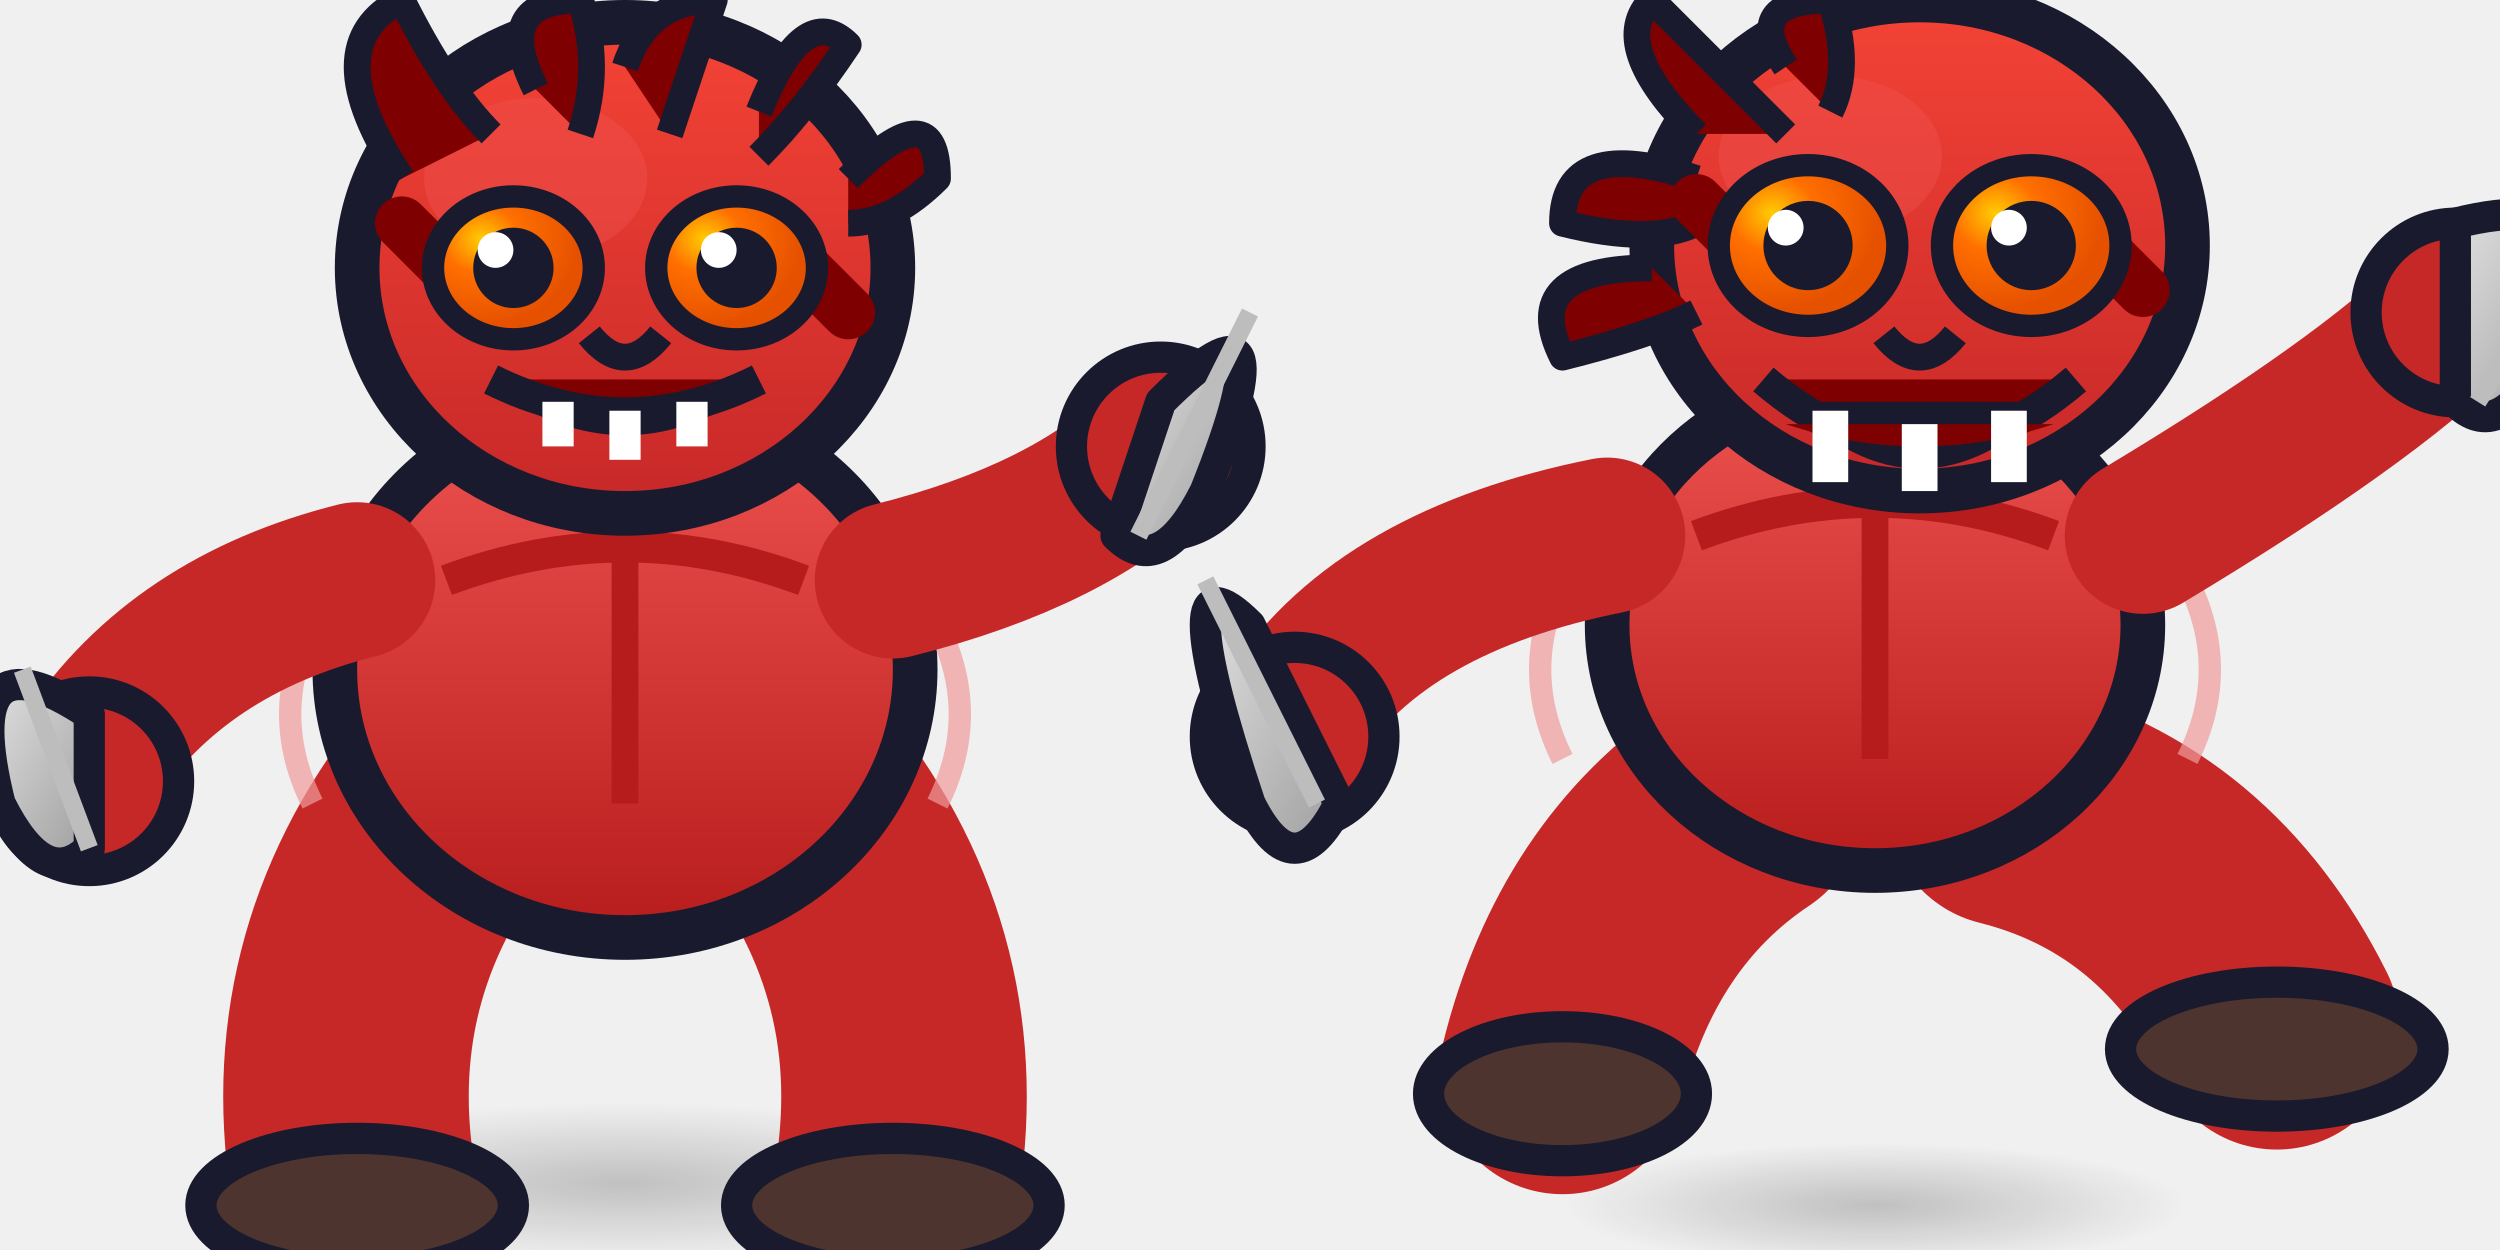
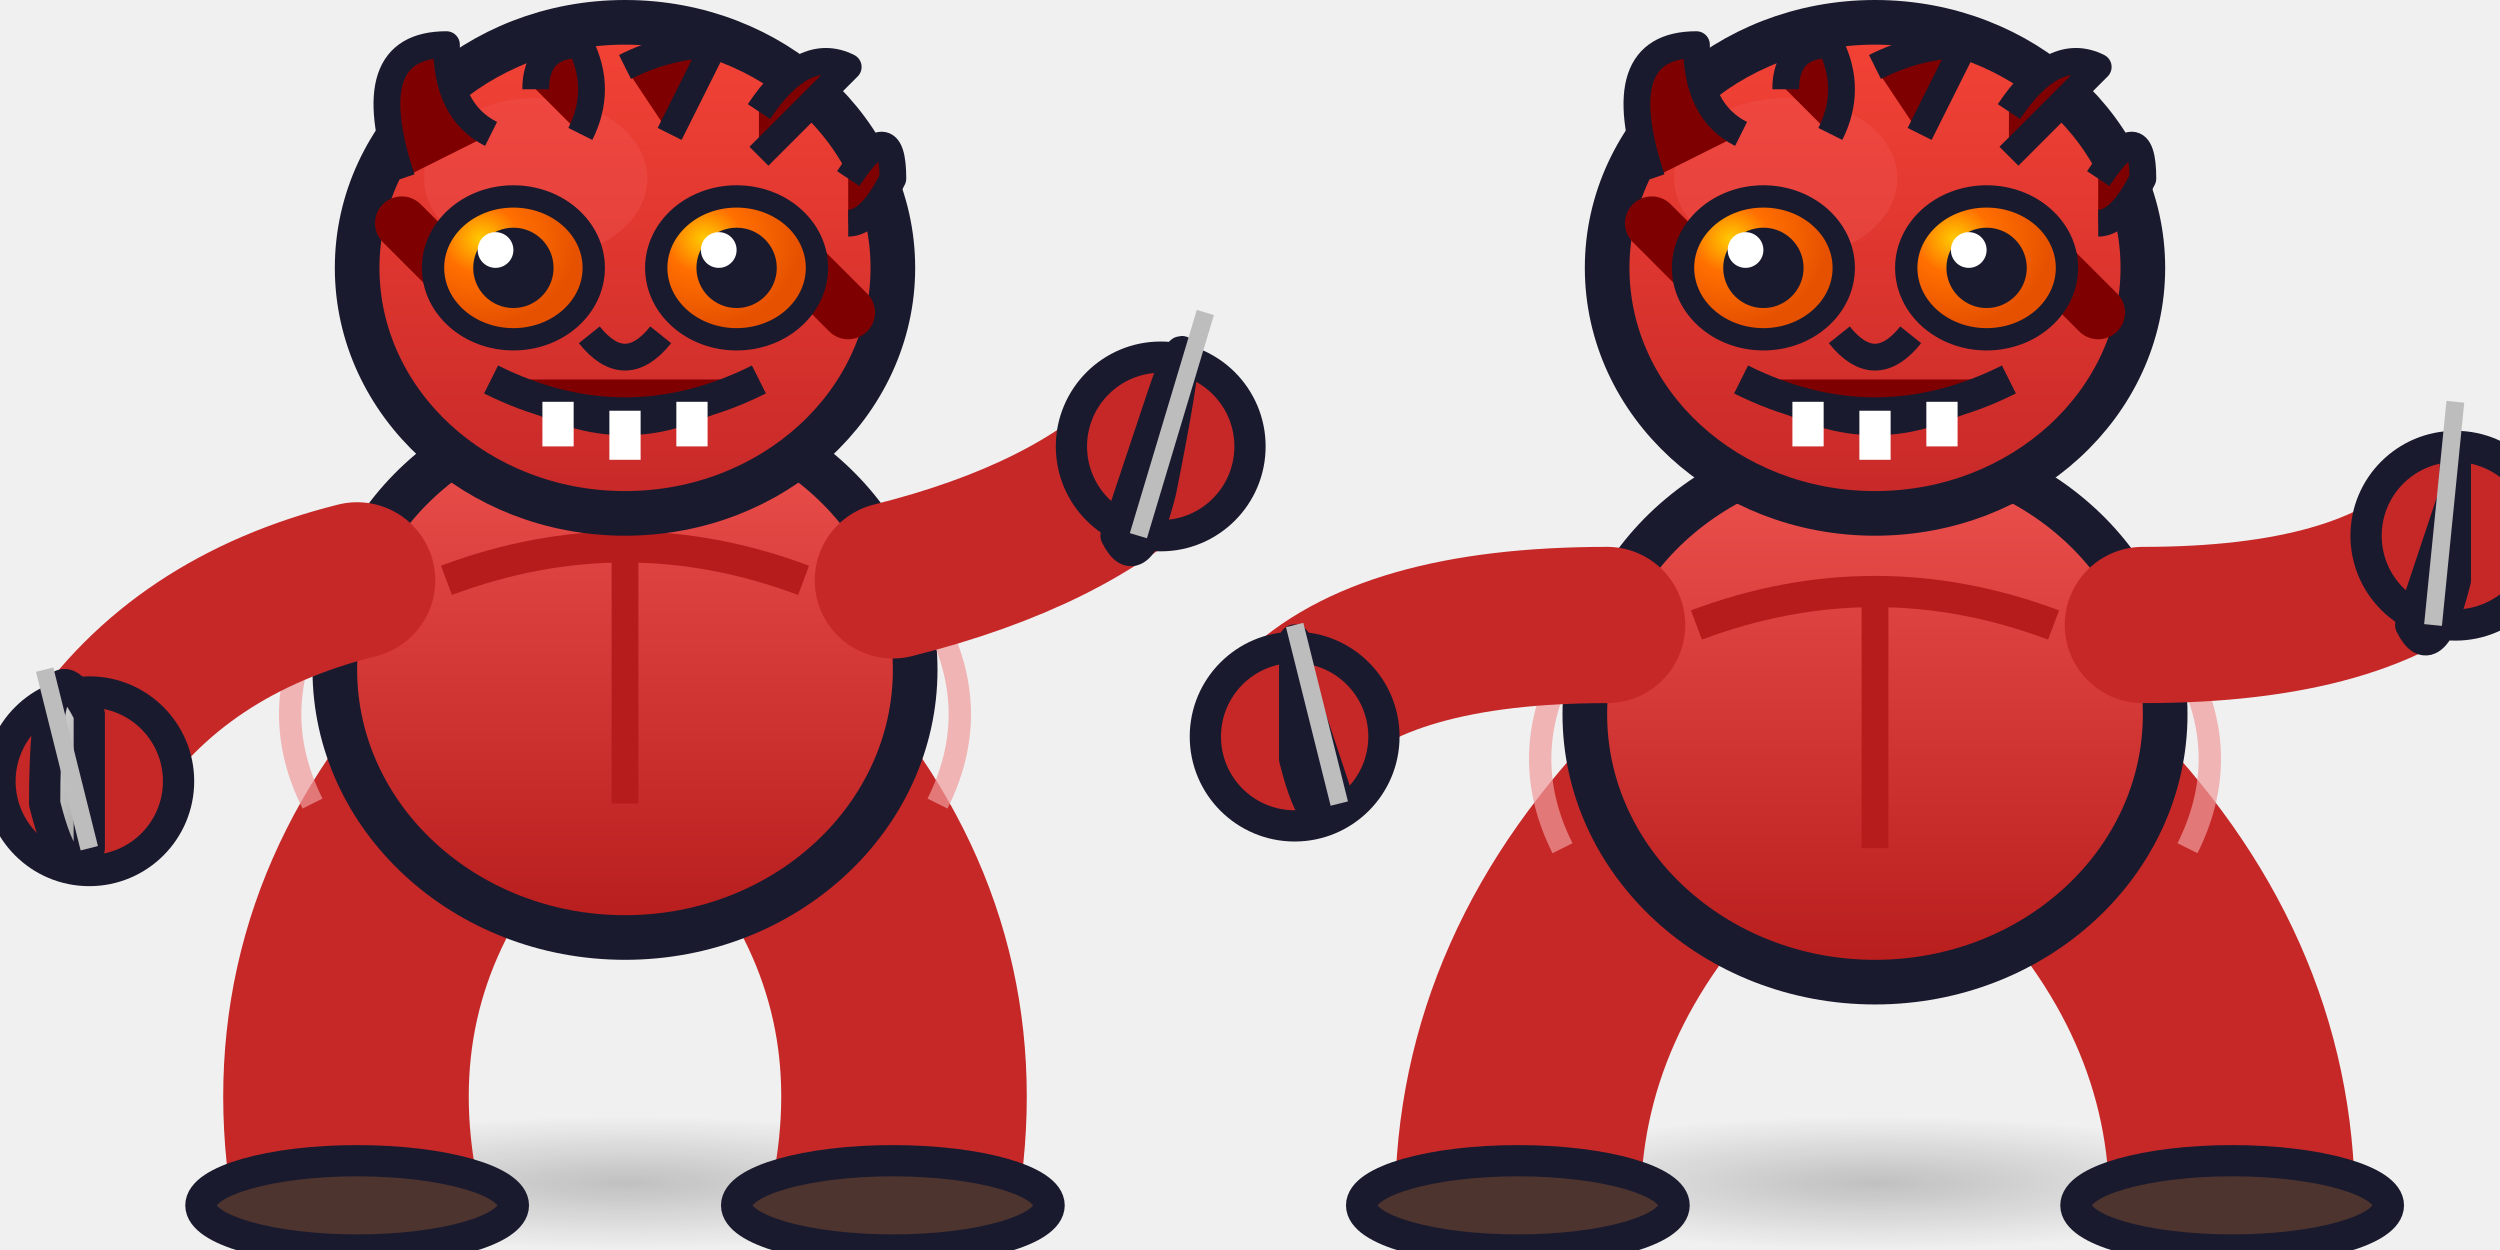
- <svg xmlns="http://www.w3.org/2000/svg" viewBox="0 0 56 28" width="56" height="28" shape-rendering="geometricPrecision">
+ <svg xmlns="http://www.w3.org/2000/svg" viewBox="0 0 56 28" width="224" height="112" shape-rendering="geometricPrecision">
  <defs>
    <linearGradient id="bsrk-body" x1="0" y1="0" x2="0" y2="1">
      <stop offset="0%" stop-color="#ef5350" />
      <stop offset="100%" stop-color="#b71c1c" />
    </linearGradient>
    <linearGradient id="bsrk-head" x1="0" y1="0" x2="0" y2="1">
      <stop offset="0%" stop-color="#f44336" />
      <stop offset="100%" stop-color="#c62828" />
    </linearGradient>
    <linearGradient id="bsrk-blade" x1="0" y1="0" x2="1" y2="1">
      <stop offset="0%" stop-color="#e0e0e0" />
      <stop offset="100%" stop-color="#9e9e9e" />
    </linearGradient>
    <radialGradient id="bsrk-eye" cx="30%" cy="30%" r="60%">
      <stop offset="0%" stop-color="#ffcc02" />
      <stop offset="40%" stop-color="#ff6f00" />
      <stop offset="100%" stop-color="#e65100" />
    </radialGradient>
    <radialGradient id="bsrk-shadow" cx="50%" cy="50%" r="50%">
      <stop offset="0%" stop-color="#000000" stop-opacity="0.2" />
      <stop offset="100%" stop-color="#000000" stop-opacity="0" />
    </radialGradient>
  </defs>
  <g stroke="#1a1a2e" stroke-linejoin="round">
-     <ellipse cx="14" cy="26.5" rx="9" ry="1.8" fill="url(#bsrk-shadow)" stroke="none" />
+     <ellipse cx="14" cy="26.5" rx="9" ry="1.5" fill="url(#bsrk-shadow)" stroke="none" />
    <path d="M10,18 Q7,22 8,27" stroke="#c62828" stroke-width="5.5" fill="none" stroke-linecap="round" />
-     <ellipse cx="8" cy="27" rx="3.5" ry="1.5" fill="#4e342e" stroke-width="0.7" />
+     <ellipse cx="8" cy="27" rx="3.5" ry="1" fill="#4e342e" stroke-width="0.7" />
    <path d="M18,18 Q21,22 20,27" stroke="#c62828" stroke-width="5.5" fill="none" stroke-linecap="round" />
-     <ellipse cx="20" cy="27" rx="3.5" ry="1.5" fill="#4e342e" stroke-width="0.7" />
+     <ellipse cx="20" cy="27" rx="3.5" ry="1" fill="#4e342e" stroke-width="0.7" />
    <ellipse cx="14" cy="15" rx="6.5" ry="6" fill="url(#bsrk-body)" stroke-width="1" />
    <path d="M10,13 Q14,11.5 18,13" fill="none" stroke="#b71c1c" stroke-width="0.7" />
    <line x1="14" y1="12" x2="14" y2="18" stroke="#b71c1c" stroke-width="0.6" />
    <path d="M7,14 Q6,16 7,18" fill="none" stroke="#ef9a9a" stroke-width="0.5" opacity="0.7" />
    <path d="M21,14 Q22,16 21,18" fill="none" stroke="#ef9a9a" stroke-width="0.5" opacity="0.7" />
    <path d="M8,13 Q4,14 2,17" stroke="#c62828" stroke-width="3.5" fill="none" stroke-linecap="round" />
    <circle cx="2" cy="17.5" r="2" fill="#c62828" stroke-width="0.7" />
-     <path d="M2,16 Q-1,14 0,18 Q1,20 2,19 Z" fill="url(#bsrk-blade)" stroke-width="0.7" />
-     <line x1="0.5" y1="15" x2="2" y2="19" stroke="#bdbdbd" stroke-width="0.4" />
+     <path d="M2,16 Q1,14 1,18 Q1.5,20 2,19 Z" fill="url(#bsrk-blade)" stroke-width="0.7" />
+     <line x1="1" y1="15" x2="2" y2="19" stroke="#bdbdbd" stroke-width="0.4" />
    <path d="M20,13 Q24,12 26,10" stroke="#c62828" stroke-width="3.5" fill="none" stroke-linecap="round" />
    <circle cx="26" cy="10" r="2" fill="#c62828" stroke-width="0.7" />
-     <path d="M26,9 Q29,6 27,11 Q26,13 25,12 Z" fill="url(#bsrk-blade)" stroke-width="0.7" />
-     <line x1="28" y1="7" x2="25.5" y2="12" stroke="#bdbdbd" stroke-width="0.4" />
+     <path d="M26,9 Q27,6 26,11 Q25.5,13 25,12 Z" fill="url(#bsrk-blade)" stroke-width="0.7" />
+     <line x1="27" y1="7" x2="25.5" y2="12" stroke="#bdbdbd" stroke-width="0.4" />
    <ellipse cx="14" cy="9.5" rx="3" ry="2" fill="#c62828" stroke-width="0.7" />
    <ellipse cx="14" cy="6" rx="6" ry="5.5" fill="url(#bsrk-head)" stroke-width="1" />
    <ellipse cx="12" cy="4" rx="2.5" ry="1.8" fill="#ef5350" opacity="0.4" stroke="none" />
-     <path d="M9,4 Q7,1 9,0 Q10,2 11,3" fill="#7f0000" stroke-width="0.6" />
-     <path d="M12,2 Q11,0 13,0 Q13.5,1.5 13,3" fill="#7f0000" stroke-width="0.6" />
-     <path d="M14,1.5 Q14.5,0 16,0 Q15.5,1.5 15,3" fill="#7f0000" stroke-width="0.6" />
-     <path d="M17,2.5 Q18,0 19,1 Q18,2.5 17,3.5" fill="#7f0000" stroke-width="0.6" />
-     <path d="M19,4 Q21,2 21,4 Q20,5 19,5" fill="#7f0000" stroke-width="0.6" />
+     <path d="M9,4 Q8,1 10,1 Q10,2.5 11,3" fill="#7f0000" stroke-width="0.6" />
+     <path d="M12,2 Q12,1 13,1 Q13.5,2 13,3" fill="#7f0000" stroke-width="0.6" />
+     <path d="M14,1.5 Q15,1 16,1 Q15.5,2 15,3" fill="#7f0000" stroke-width="0.6" />
+     <path d="M17,2.5 Q18,1 19,1.5 Q18,2.5 17,3.5" fill="#7f0000" stroke-width="0.6" />
+     <path d="M19,4 Q20,2.5 20,4 Q19.5,5 19,5" fill="#7f0000" stroke-width="0.6" />
    <line x1="9" y1="5" x2="11" y2="7" stroke="#7f0000" stroke-width="1.2" stroke-linecap="round" />
    <line x1="17" y1="5" x2="19" y2="7" stroke="#7f0000" stroke-width="1.2" stroke-linecap="round" />
    <ellipse cx="11.5" cy="6" rx="1.8" ry="1.6" fill="url(#bsrk-eye)" stroke-width="0.5" />
    <ellipse cx="11.5" cy="6" rx="0.9" ry="0.9" fill="#1a1a2e" stroke="none" />
    <circle cx="11.1" cy="5.6" r="0.4" fill="white" stroke="none" />
    <ellipse cx="16.5" cy="6" rx="1.8" ry="1.6" fill="url(#bsrk-eye)" stroke-width="0.5" />
    <ellipse cx="16.5" cy="6" rx="0.9" ry="0.9" fill="#1a1a2e" stroke="none" />
    <circle cx="16.1" cy="5.6" r="0.4" fill="white" stroke="none" />
    <path d="M13.2,7.5 Q14,8.5 14.8,7.5" fill="none" stroke="#1a1a2e" stroke-width="0.6" />
    <path d="M11,8.5 Q14,10 17,8.5" fill="#7f0000" stroke-width="0.7" />
    <path d="M11.5,9 Q14,10.5 16.5,9" fill="#1a1a2e" stroke="none" />
    <line x1="12.5" y1="9" x2="12.5" y2="10" stroke="white" stroke-width="0.7" />
    <line x1="14" y1="9.2" x2="14" y2="10.3" stroke="white" stroke-width="0.7" />
    <line x1="15.5" y1="9" x2="15.5" y2="10" stroke="white" stroke-width="0.7" />
  </g>
  <g transform="translate(28,0)" stroke="#1a1a2e" stroke-linejoin="round">
-     <ellipse cx="14" cy="27" rx="7" ry="1.4" fill="url(#bsrk-shadow)" stroke="none" />
-     <path d="M11,18 Q8,20 7,24" stroke="#c62828" stroke-width="5.5" fill="none" stroke-linecap="round" />
-     <ellipse cx="7" cy="24.5" rx="3" ry="1.5" fill="#4e342e" stroke-width="0.7" />
-     <path d="M17,18 Q21,19 23,23" stroke="#c62828" stroke-width="5.5" fill="none" stroke-linecap="round" />
-     <ellipse cx="23" cy="23.5" rx="3.5" ry="1.5" fill="#4e342e" stroke-width="0.7" />
-     <ellipse cx="14" cy="14" rx="6" ry="5.5" fill="url(#bsrk-body)" stroke-width="1" />
-     <path d="M10,12 Q14,10.5 18,12" fill="none" stroke="#b71c1c" stroke-width="0.7" />
-     <line x1="14" y1="11" x2="14" y2="17" stroke="#b71c1c" stroke-width="0.6" />
-     <path d="M7,13 Q6,15 7,17" fill="none" stroke="#ef9a9a" stroke-width="0.5" opacity="0.7" />
-     <path d="M21,13 Q22,15 21,17" fill="none" stroke="#ef9a9a" stroke-width="0.5" opacity="0.7" />
-     <path d="M8,12 Q3,13 1,16" stroke="#c62828" stroke-width="3.5" fill="none" stroke-linecap="round" />
+     <ellipse cx="14" cy="26.5" rx="9" ry="1.5" fill="url(#bsrk-shadow)" stroke="none" />
+     <path d="M10,18 Q6,22 6,27" stroke="#c62828" stroke-width="5.5" fill="none" stroke-linecap="round" />
+     <ellipse cx="6" cy="27" rx="3.5" ry="1" fill="#4e342e" stroke-width="0.7" />
+     <path d="M18,18 Q22,22 22,27" stroke="#c62828" stroke-width="5.5" fill="none" stroke-linecap="round" />
+     <ellipse cx="22" cy="27" rx="3.5" ry="1" fill="#4e342e" stroke-width="0.7" />
+     <ellipse cx="14" cy="16" rx="6.5" ry="6" fill="url(#bsrk-body)" stroke-width="1" />
+     <path d="M10,14 Q14,12.5 18,14" fill="none" stroke="#b71c1c" stroke-width="0.7" />
+     <line x1="14" y1="13" x2="14" y2="19" stroke="#b71c1c" stroke-width="0.6" />
+     <path d="M7,15 Q6,17 7,19" fill="none" stroke="#ef9a9a" stroke-width="0.5" opacity="0.7" />
+     <path d="M21,15 Q22,17 21,19" fill="none" stroke="#ef9a9a" stroke-width="0.5" opacity="0.7" />
+     <path d="M8,14 Q3,14 1,16" stroke="#c62828" stroke-width="3.5" fill="none" stroke-linecap="round" />
    <circle cx="1" cy="16.5" r="2" fill="#c62828" stroke-width="0.7" />
-     <path d="M0,14 Q-2,12 0,18 Q1,20 2,18 Z" fill="url(#bsrk-blade)" stroke-width="0.7" />
-     <line x1="-1" y1="13" x2="1.5" y2="18" stroke="#bdbdbd" stroke-width="0.4" />
-     <path d="M20,12 Q25,9 27,7" stroke="#c62828" stroke-width="3.5" fill="none" stroke-linecap="round" />
-     <circle cx="27" cy="7" r="2" fill="#c62828" stroke-width="0.7" />
-     <path d="M27,5 Q31,4 29,8 Q28,10 27,9 Z" fill="url(#bsrk-blade)" stroke-width="0.7" />
-     <line x1="30" y1="5" x2="27.5" y2="9" stroke="#bdbdbd" stroke-width="0.4" />
-     <ellipse cx="14" cy="8.5" rx="3" ry="2" fill="#c62828" stroke-width="0.7" />
-     <ellipse cx="15" cy="5.5" rx="6" ry="5.5" fill="url(#bsrk-head)" stroke-width="1" />
-     <ellipse cx="13" cy="3.5" rx="2.5" ry="1.8" fill="#ef5350" opacity="0.4" stroke="none" />
-     <path d="M10,3 Q8,1 9,0 Q11,2 12,3" fill="#7f0000" stroke-width="0.6" />
-     <path d="M12,1.5 Q11,0 13,0 Q13.5,1.5 13,2.5" fill="#7f0000" stroke-width="0.6" />
-     <path d="M10,4 Q7,3 7,5 Q9,5.5 10,5" fill="#7f0000" stroke-width="0.6" />
-     <path d="M9,6 Q6,6 7,8 Q9,7.5 10,7" fill="#7f0000" stroke-width="0.6" />
-     <line x1="10" y1="4.5" x2="12" y2="6.5" stroke="#7f0000" stroke-width="1.2" stroke-linecap="round" />
-     <line x1="18" y1="4.5" x2="20" y2="6.5" stroke="#7f0000" stroke-width="1.2" stroke-linecap="round" />
-     <ellipse cx="12.5" cy="5.5" rx="2" ry="1.8" fill="url(#bsrk-eye)" stroke-width="0.5" />
-     <ellipse cx="12.5" cy="5.5" rx="1" ry="1" fill="#1a1a2e" stroke="none" />
-     <circle cx="12" cy="5.1" r="0.4" fill="white" stroke="none" />
-     <ellipse cx="17.5" cy="5.5" rx="2" ry="1.8" fill="url(#bsrk-eye)" stroke-width="0.5" />
-     <ellipse cx="17.5" cy="5.5" rx="1" ry="1" fill="#1a1a2e" stroke="none" />
-     <circle cx="17" cy="5.1" r="0.4" fill="white" stroke="none" />
-     <path d="M14.2,7.5 Q15,8.5 15.8,7.5" fill="none" stroke="#1a1a2e" stroke-width="0.6" />
-     <path d="M11.5,8.5 Q15,11.5 18.5,8.5" fill="#7f0000" stroke-width="0.7" />
-     <path d="M12,9 Q15,12 18,9" fill="#1a1a2e" stroke="none" />
-     <path d="M12,9.5 Q15,10.5 18,9.5" fill="#7f0000" stroke="none" />
-     <line x1="13" y1="9.2" x2="13" y2="10.8" stroke="white" stroke-width="0.8" />
-     <line x1="15" y1="9.5" x2="15" y2="11" stroke="white" stroke-width="0.8" />
-     <line x1="17" y1="9.2" x2="17" y2="10.8" stroke="white" stroke-width="0.8" />
+     <path d="M1,15 Q1,13 1,17 Q1.5,19 2,18 Z" fill="url(#bsrk-blade)" stroke-width="0.7" />
+     <line x1="1" y1="14" x2="2" y2="18" stroke="#bdbdbd" stroke-width="0.4" />
+     <path d="M20,14 Q25,14 27,12" stroke="#c62828" stroke-width="3.5" fill="none" stroke-linecap="round" />
+     <circle cx="27" cy="12" r="2" fill="#c62828" stroke-width="0.7" />
+     <path d="M27,11 Q27,8 27,13 Q26.5,15 26,14 Z" fill="url(#bsrk-blade)" stroke-width="0.7" />
+     <line x1="27" y1="9" x2="26.5" y2="14" stroke="#bdbdbd" stroke-width="0.4" />
+     <ellipse cx="14" cy="9.5" rx="3" ry="2" fill="#c62828" stroke-width="0.7" />
+     <ellipse cx="14" cy="6" rx="6" ry="5.5" fill="url(#bsrk-head)" stroke-width="1" />
+     <ellipse cx="12" cy="4" rx="2.5" ry="1.8" fill="#ef5350" opacity="0.4" stroke="none" />
+     <path d="M9,4 Q8,1 10,1 Q10,2.5 11,3" fill="#7f0000" stroke-width="0.6" />
+     <path d="M12,2 Q12,1 13,1 Q13.5,2 13,3" fill="#7f0000" stroke-width="0.6" />
+     <path d="M14,1.5 Q15,1 16,1 Q15.5,2 15,3" fill="#7f0000" stroke-width="0.6" />
+     <path d="M17,2.5 Q18,1 19,1.5 Q18,2.5 17,3.5" fill="#7f0000" stroke-width="0.6" />
+     <path d="M19,4 Q20,2.5 20,4 Q19.5,5 19,5" fill="#7f0000" stroke-width="0.6" />
+     <line x1="9" y1="5" x2="11" y2="7" stroke="#7f0000" stroke-width="1.2" stroke-linecap="round" />
+     <line x1="17" y1="5" x2="19" y2="7" stroke="#7f0000" stroke-width="1.2" stroke-linecap="round" />
+     <ellipse cx="11.5" cy="6" rx="1.8" ry="1.6" fill="url(#bsrk-eye)" stroke-width="0.5" />
+     <ellipse cx="11.5" cy="6" rx="0.9" ry="0.9" fill="#1a1a2e" stroke="none" />
+     <circle cx="11.1" cy="5.6" r="0.4" fill="white" stroke="none" />
+     <ellipse cx="16.5" cy="6" rx="1.8" ry="1.6" fill="url(#bsrk-eye)" stroke-width="0.5" />
+     <ellipse cx="16.5" cy="6" rx="0.9" ry="0.9" fill="#1a1a2e" stroke="none" />
+     <circle cx="16.1" cy="5.6" r="0.4" fill="white" stroke="none" />
+     <path d="M13.2,7.5 Q14,8.5 14.8,7.5" fill="none" stroke="#1a1a2e" stroke-width="0.6" />
+     <path d="M11,8.5 Q14,10 17,8.5" fill="#7f0000" stroke-width="0.7" />
+     <path d="M11.5,9 Q14,10.5 16.5,9" fill="#1a1a2e" stroke="none" />
+     <line x1="12.5" y1="9" x2="12.5" y2="10" stroke="white" stroke-width="0.7" />
+     <line x1="14" y1="9.2" x2="14" y2="10.3" stroke="white" stroke-width="0.7" />
+     <line x1="15.5" y1="9" x2="15.5" y2="10" stroke="white" stroke-width="0.7" />
  </g>
</svg>
